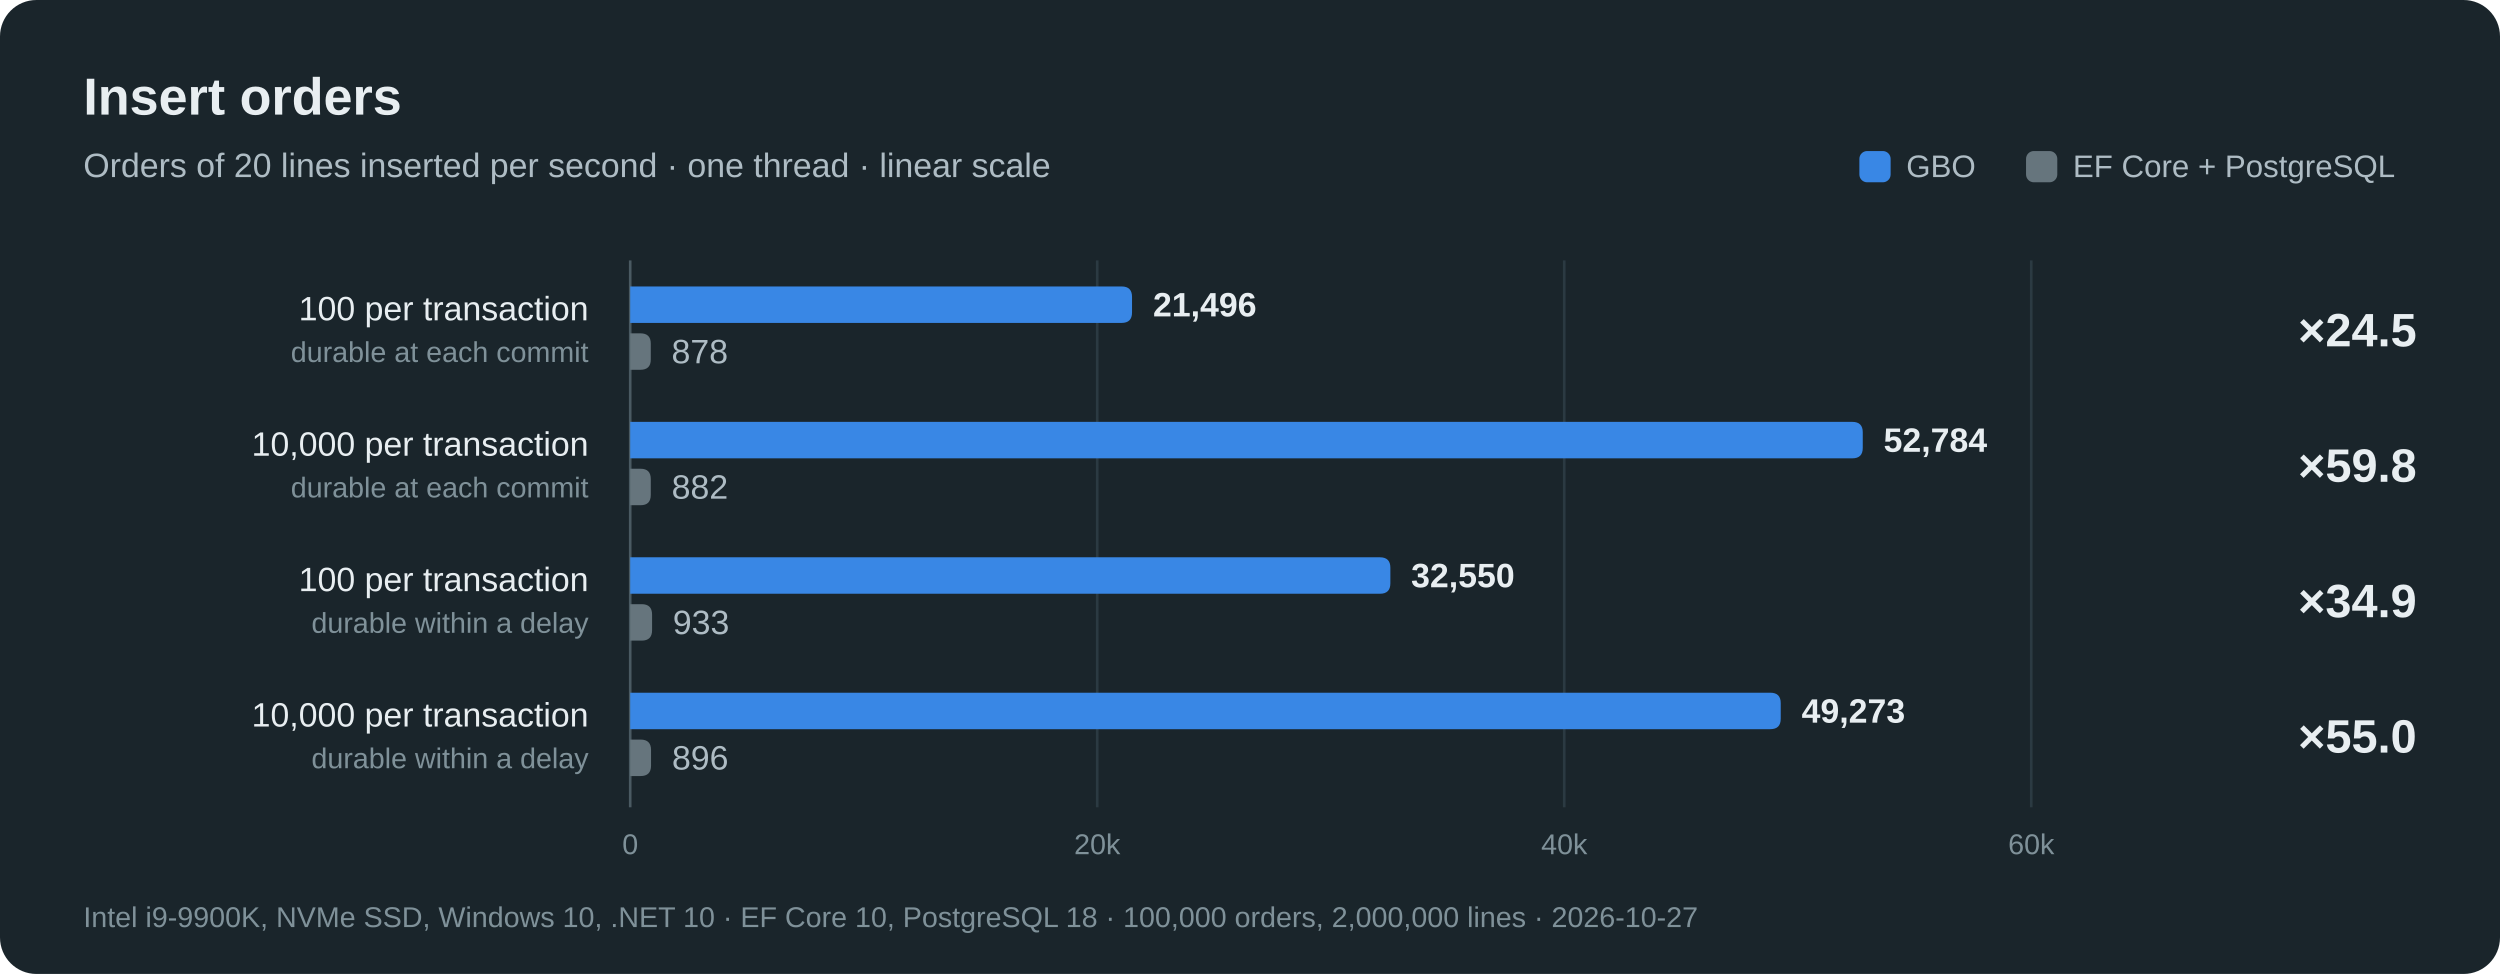
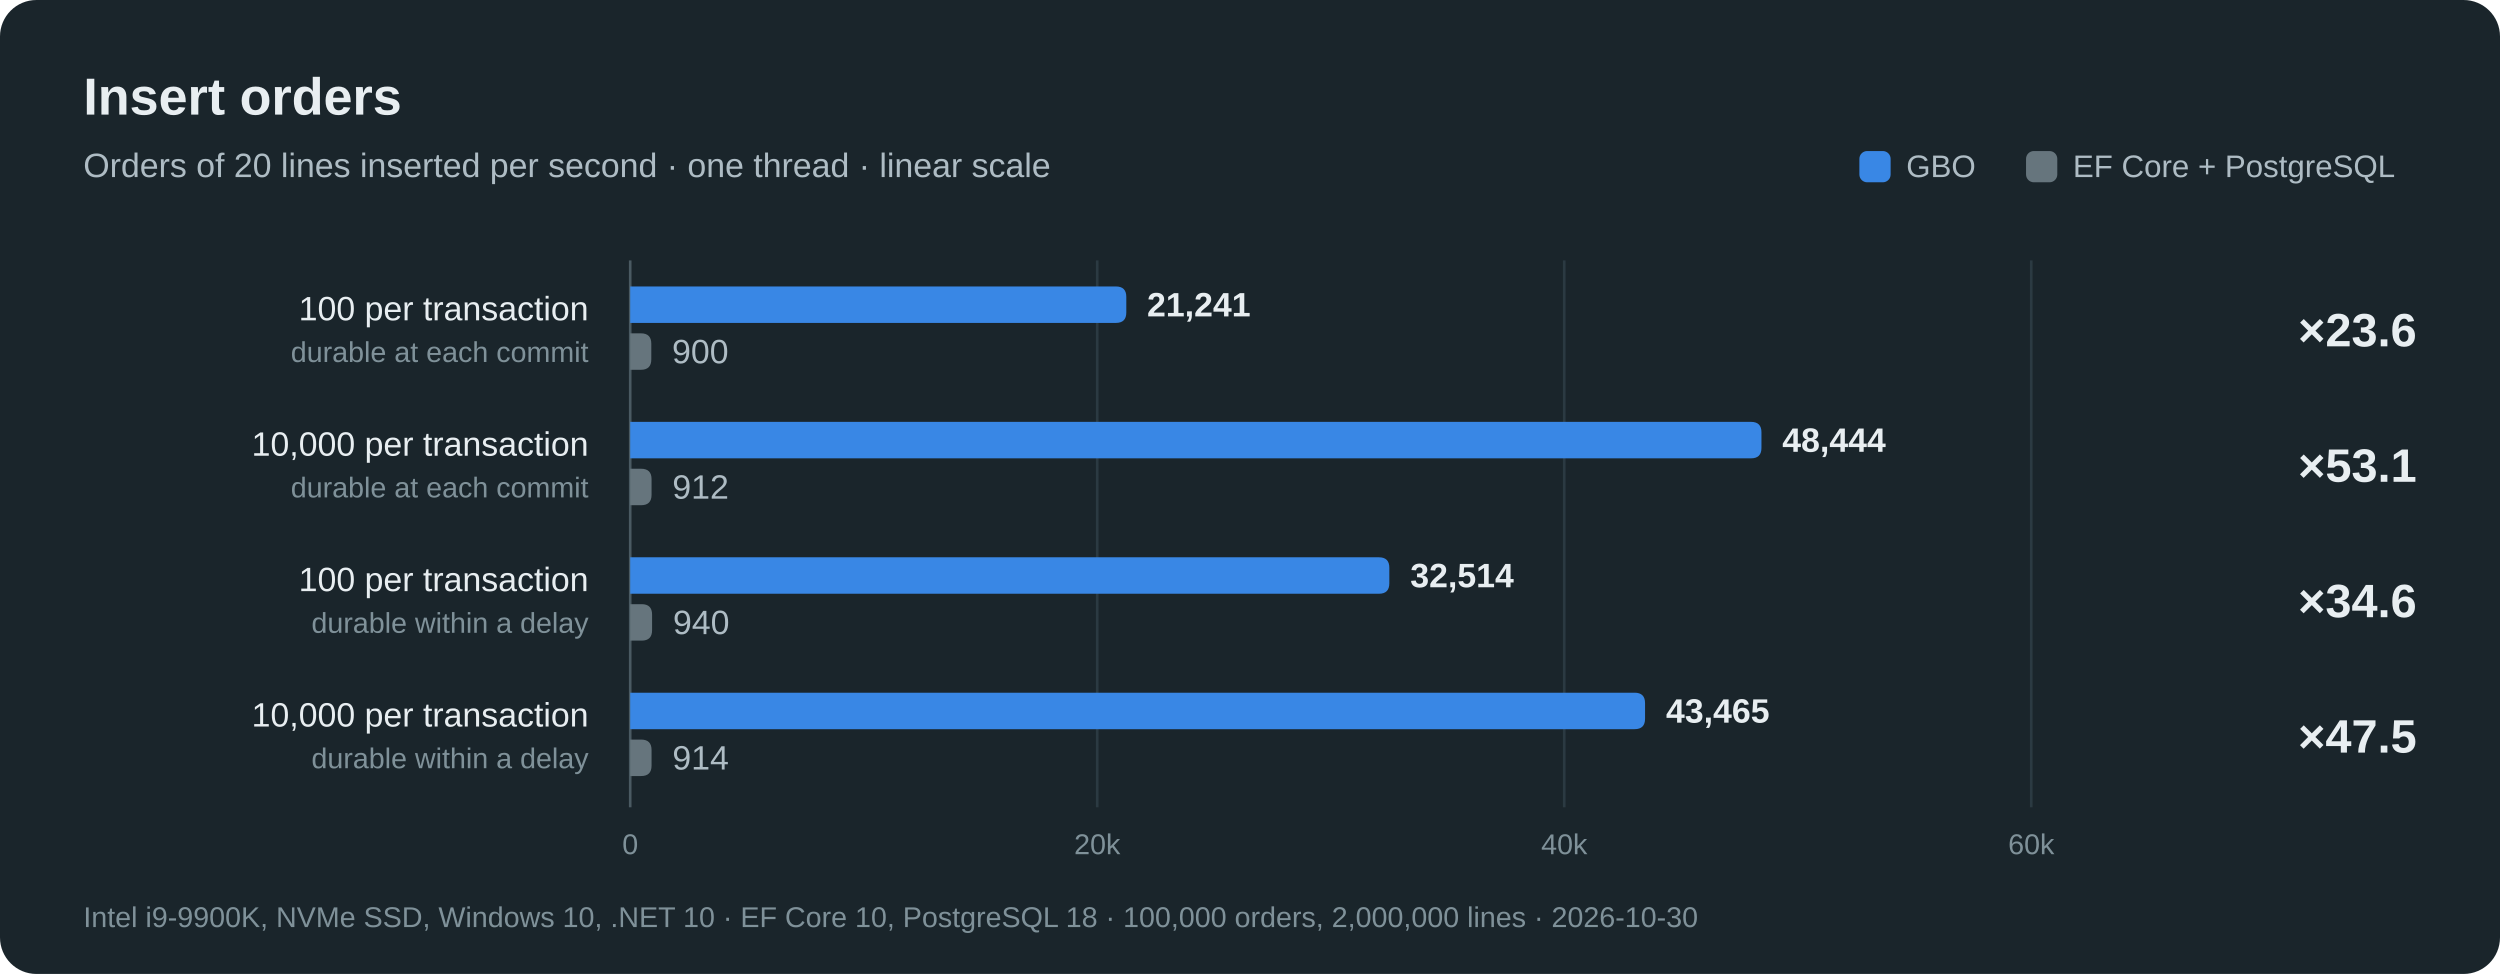
<svg xmlns="http://www.w3.org/2000/svg" width="960" height="374" viewBox="0 0 960 374" role="img" font-family="'Segoe UI', -apple-system, BlinkMacSystemFont, 'Helvetica Neue', Arial, sans-serif">
  <rect width="960" height="374" rx="14" fill="#1a252b" />
  <text x="32" y="44" font-size="20" font-weight="600" fill="#e8eef1" text-anchor="start">Insert orders</text>
  <text x="32" y="68" font-size="13" font-weight="400" fill="#aebcc4" text-anchor="start">Orders of 20 lines inserted per second · one thread · linear scale</text>
  <rect x="714" y="58" width="12" height="12" rx="3" fill="#3987e5" />
  <text x="732" y="68" font-size="12" font-weight="400" fill="#aebcc4" text-anchor="start">GBO</text>
  <rect x="778" y="58" width="12" height="12" rx="3" fill="#66757d" />
  <text x="796" y="68" font-size="12" font-weight="400" fill="#aebcc4" text-anchor="start">EF Core + PostgreSQL</text>
  <line x1="421.333" y1="100" x2="421.333" y2="310" stroke="#2b3a42" stroke-width="1" />
  <line x1="600.667" y1="100" x2="600.667" y2="310" stroke="#2b3a42" stroke-width="1" />
  <line x1="780" y1="100" x2="780" y2="310" stroke="#2b3a42" stroke-width="1" />
  <text x="242" y="328" font-size="11" font-weight="400" fill="#7f9199" text-anchor="middle">0</text>
  <text x="421.333" y="328" font-size="11" font-weight="400" fill="#7f9199" text-anchor="middle">20k</text>
  <text x="600.667" y="328" font-size="11" font-weight="400" fill="#7f9199" text-anchor="middle">40k</text>
  <text x="780" y="328" font-size="11" font-weight="400" fill="#7f9199" text-anchor="middle">60k</text>
  <line x1="242" y1="100" x2="242" y2="310" stroke="#4a5a62" stroke-width="1" />
  <text x="226" y="123" font-size="13" font-weight="400" fill="#e8eef1" text-anchor="end">100 per transaction</text>
  <text x="226" y="139" font-size="11" font-weight="400" fill="#7f9199" text-anchor="end">durable at each commit</text>
-   <path d="M242 110H430.7Q434.7 110 434.7 114V120Q434.7 124 430.7 124H242Z" fill="#3987e5" />
-   <text x="442.747" y="121.5" font-size="13" font-weight="600" fill="#e8eef1" text-anchor="start">21,496</text>
-   <path d="M242 128H245.9Q249.9 128 249.9 131.936V138.064Q249.9 142 245.9 142H242Z" fill="#66757d" />
-   <text x="257.873" y="139.5" font-size="13" font-weight="400" fill="#aebcc4" text-anchor="start">878</text>
-   <text x="928" y="133" font-size="18" font-weight="600" fill="#e8eef1" text-anchor="end">×24.5</text>
+   <path d="M242 110H428.5Q432.5 110 432.5 114V120Q432.5 124 428.5 124H242Z" fill="#3987e5" />
+   <text x="440.462" y="121.5" font-size="13" font-weight="600" fill="#e8eef1" text-anchor="start">21,241</text>
+   <path d="M242 128H246.1Q250.1 128 250.1 132V138Q250.1 142 246.1 142H242Z" fill="#66757d" />
+   <text x="258.07" y="139.5" font-size="13" font-weight="400" fill="#aebcc4" text-anchor="start">900</text>
+   <text x="928" y="133" font-size="18" font-weight="600" fill="#e8eef1" text-anchor="end">×23.6</text>
  <text x="226" y="175" font-size="13" font-weight="400" fill="#e8eef1" text-anchor="end">10,000 per transaction</text>
  <text x="226" y="191" font-size="11" font-weight="400" fill="#7f9199" text-anchor="end">durable at each commit</text>
-   <path d="M242 162H711.3Q715.3 162 715.3 166V172Q715.3 176 711.3 176H242Z" fill="#3987e5" />
-   <text x="723.297" y="173.5" font-size="13" font-weight="600" fill="#e8eef1" text-anchor="start">52,784</text>
-   <path d="M242 180H246.0Q249.9 180 249.9 183.954V190.046Q249.9 194 246.0 194H242Z" fill="#66757d" />
-   <text x="257.909" y="191.5" font-size="13" font-weight="400" fill="#aebcc4" text-anchor="start">882</text>
-   <text x="928" y="185" font-size="18" font-weight="600" fill="#e8eef1" text-anchor="end">×59.8</text>
+   <path d="M242 162H672.4Q676.4 162 676.4 166V172Q676.4 176 672.4 176H242Z" fill="#3987e5" />
+   <text x="684.384" y="173.5" font-size="13" font-weight="600" fill="#e8eef1" text-anchor="start">48,444</text>
+   <path d="M242 180H246.2Q250.2 180 250.2 184V190Q250.2 194 246.2 194H242Z" fill="#66757d" />
+   <text x="258.178" y="191.5" font-size="13" font-weight="400" fill="#aebcc4" text-anchor="start">912</text>
+   <text x="928" y="185" font-size="18" font-weight="600" fill="#e8eef1" text-anchor="end">×53.1</text>
  <text x="226" y="227" font-size="13" font-weight="400" fill="#e8eef1" text-anchor="end">100 per transaction</text>
  <text x="226" y="243" font-size="11" font-weight="400" fill="#7f9199" text-anchor="end">durable within a delay</text>
-   <path d="M242 214H529.9Q533.9 214 533.9 218V224Q533.9 228 529.9 228H242Z" fill="#3987e5" />
-   <text x="541.865" y="225.5" font-size="13" font-weight="600" fill="#e8eef1" text-anchor="start">32,550</text>
+   <path d="M242 214H529.5Q533.5 214 533.5 218V224Q533.5 228 529.5 228H242Z" fill="#3987e5" />
+   <text x="541.544" y="225.5" font-size="13" font-weight="600" fill="#e8eef1" text-anchor="start">32,514</text>
  <path d="M242 232H246.4Q250.4 232 250.4 236V242Q250.4 246 246.4 246H242Z" fill="#66757d" />
-   <text x="258.366" y="243.5" font-size="13" font-weight="400" fill="#aebcc4" text-anchor="start">933</text>
-   <text x="928" y="237" font-size="18" font-weight="600" fill="#e8eef1" text-anchor="end">×34.9</text>
+   <text x="258.429" y="243.5" font-size="13" font-weight="400" fill="#aebcc4" text-anchor="start">940</text>
+   <text x="928" y="237" font-size="18" font-weight="600" fill="#e8eef1" text-anchor="end">×34.6</text>
  <text x="226" y="279" font-size="13" font-weight="400" fill="#e8eef1" text-anchor="end">10,000 per transaction</text>
  <text x="226" y="295" font-size="11" font-weight="400" fill="#7f9199" text-anchor="end">durable within a delay</text>
-   <path d="M242 266H679.8Q683.8 266 683.8 270V276Q683.8 280 679.8 280H242Z" fill="#3987e5" />
-   <text x="691.815" y="277.5" font-size="13" font-weight="600" fill="#e8eef1" text-anchor="start">49,273</text>
-   <path d="M242 284H246.0Q250.0 284 250.0 288V294Q250.0 298 246.0 298H242Z" fill="#66757d" />
-   <text x="258.034" y="295.5" font-size="13" font-weight="400" fill="#aebcc4" text-anchor="start">896</text>
-   <text x="928" y="289" font-size="18" font-weight="600" fill="#e8eef1" text-anchor="end">×55.0</text>
-   <text x="32" y="356" font-size="11" font-weight="400" fill="#7f9199" text-anchor="start">Intel i9-9900K, NVMe SSD, Windows 10, .NET 10 · EF Core 10, PostgreSQL 18 · 100,000 orders, 2,000,000 lines · 2026-10-27</text>
+   <path d="M242 266H627.7Q631.7 266 631.7 270V276Q631.7 280 627.7 280H242Z" fill="#3987e5" />
+   <text x="639.739" y="277.5" font-size="13" font-weight="600" fill="#e8eef1" text-anchor="start">43,465</text>
+   <path d="M242 284H246.2Q250.2 284 250.2 288V294Q250.2 298 246.2 298H242Z" fill="#66757d" />
+   <text x="258.196" y="295.5" font-size="13" font-weight="400" fill="#aebcc4" text-anchor="start">914</text>
+   <text x="928" y="289" font-size="18" font-weight="600" fill="#e8eef1" text-anchor="end">×47.5</text>
+   <text x="32" y="356" font-size="11" font-weight="400" fill="#7f9199" text-anchor="start">Intel i9-9900K, NVMe SSD, Windows 10, .NET 10 · EF Core 10, PostgreSQL 18 · 100,000 orders, 2,000,000 lines · 2026-10-30</text>
</svg>
